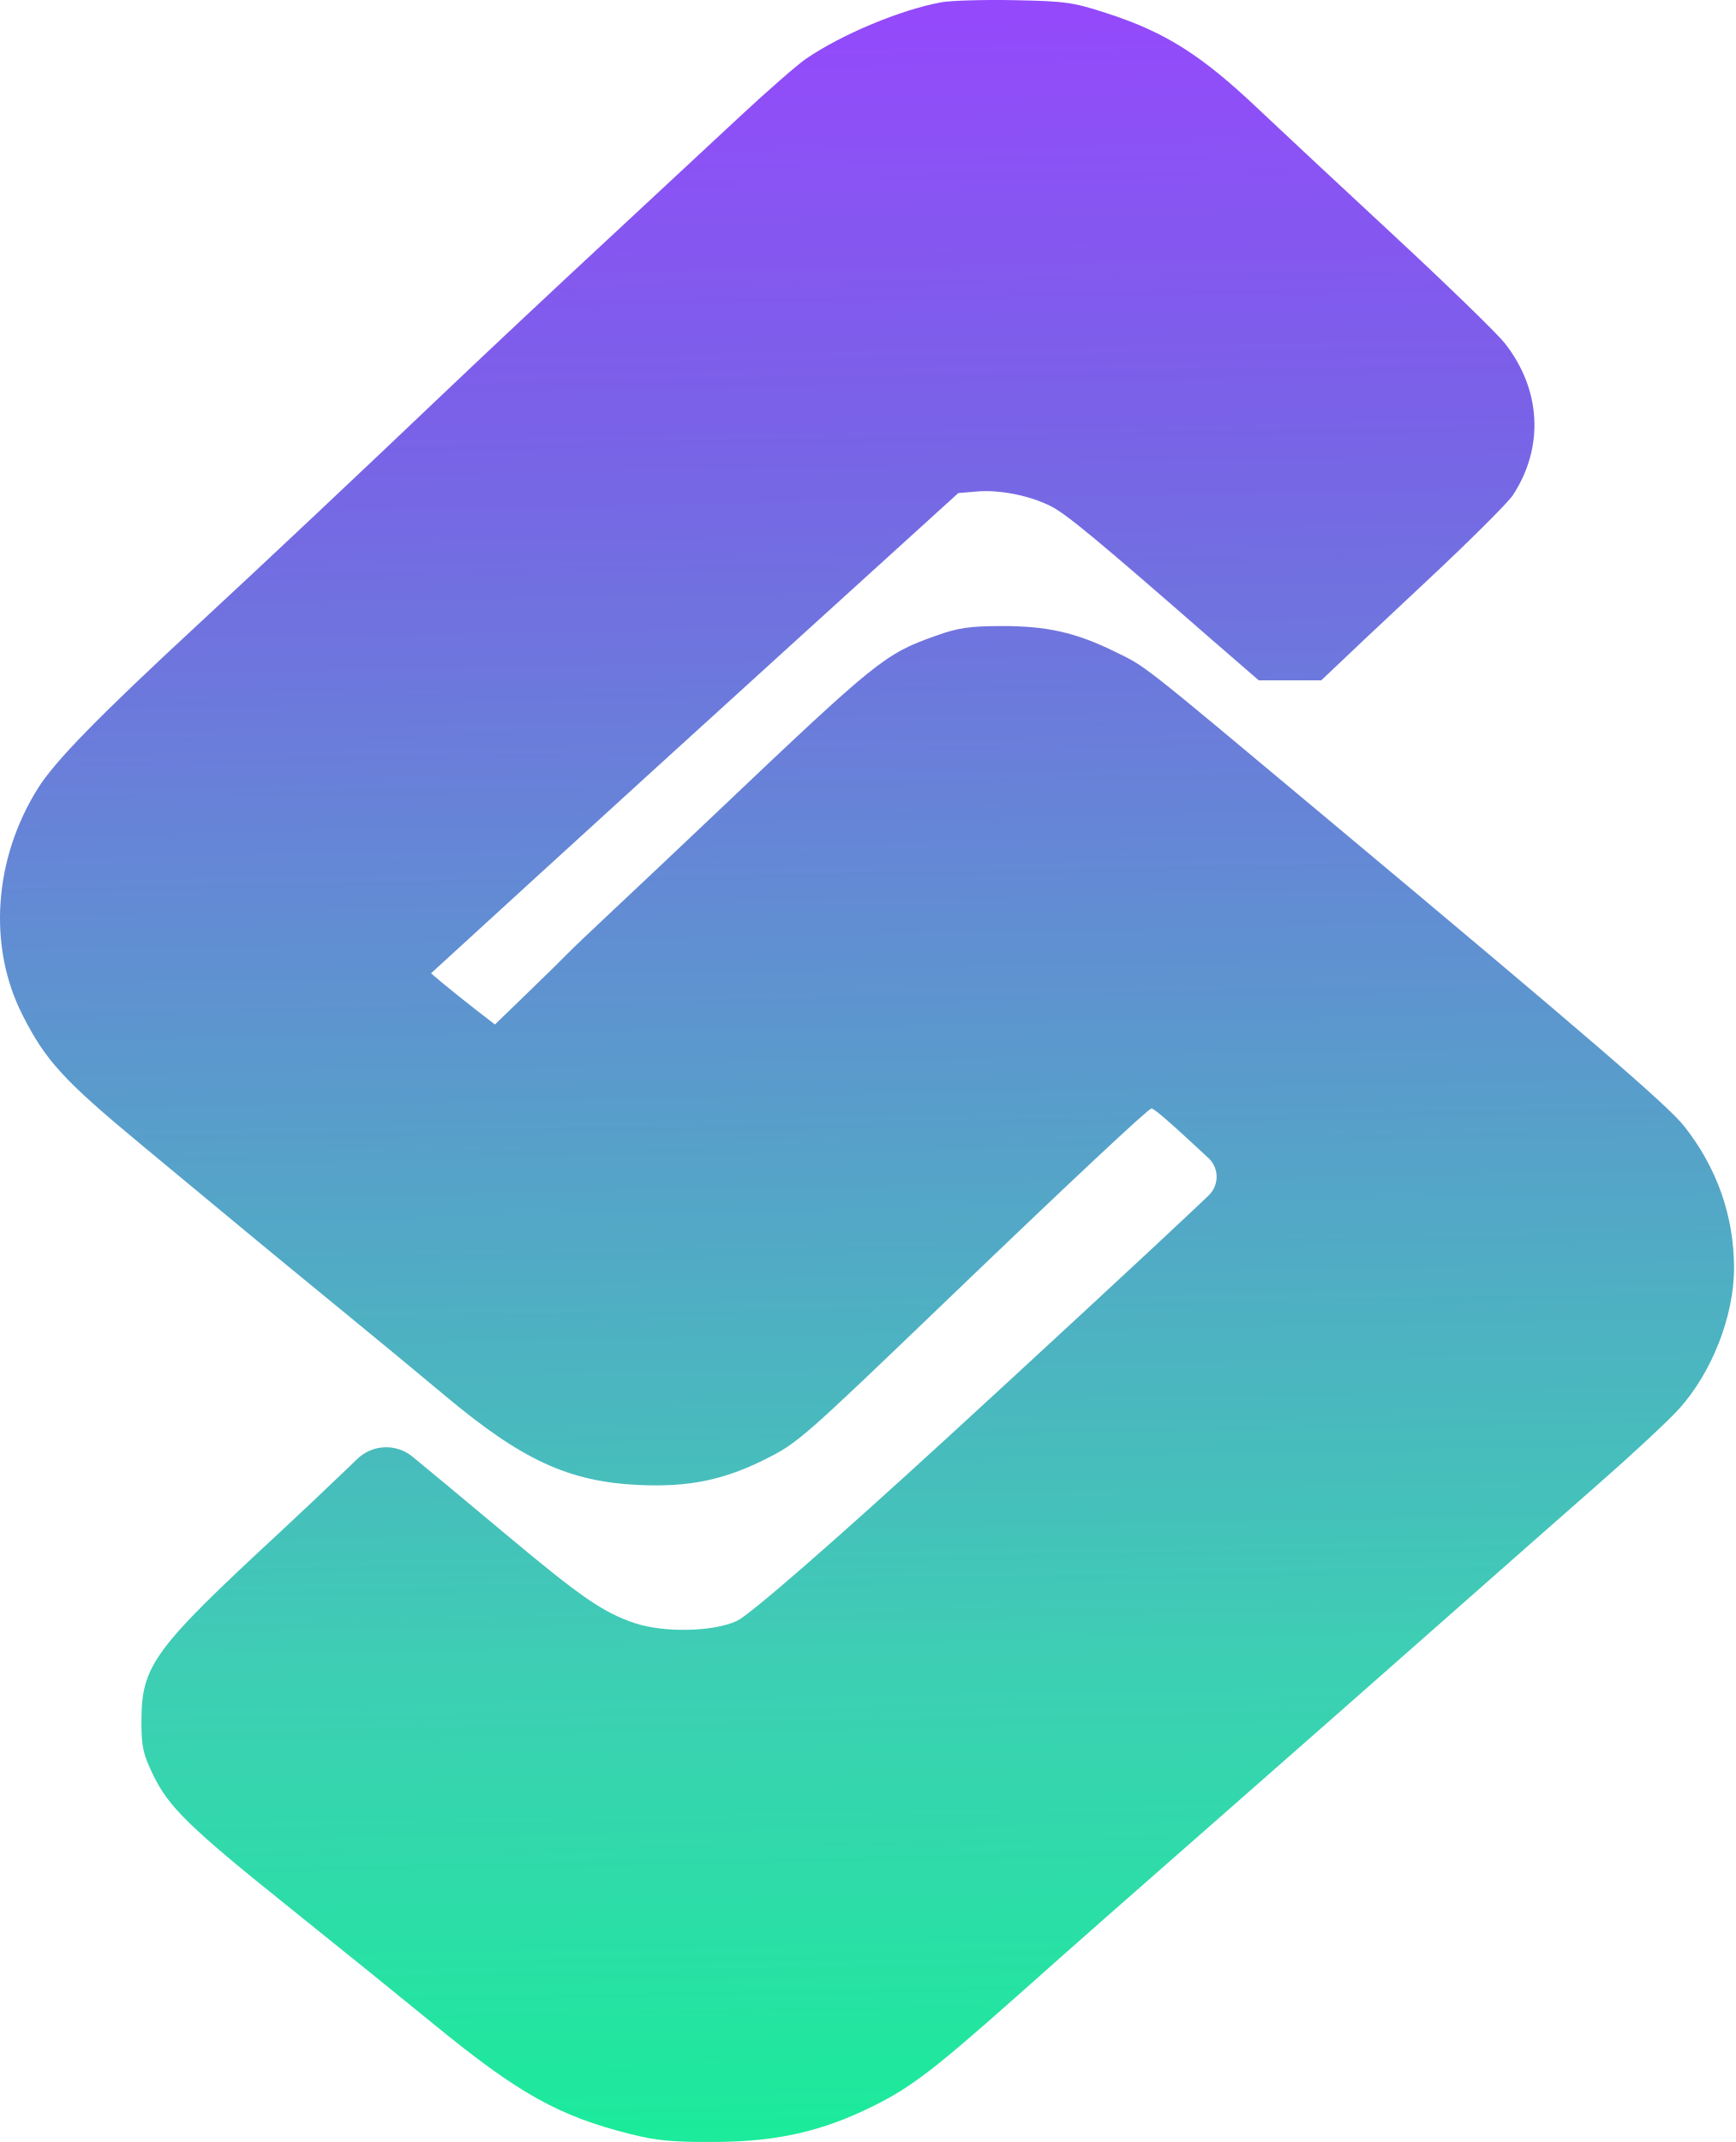
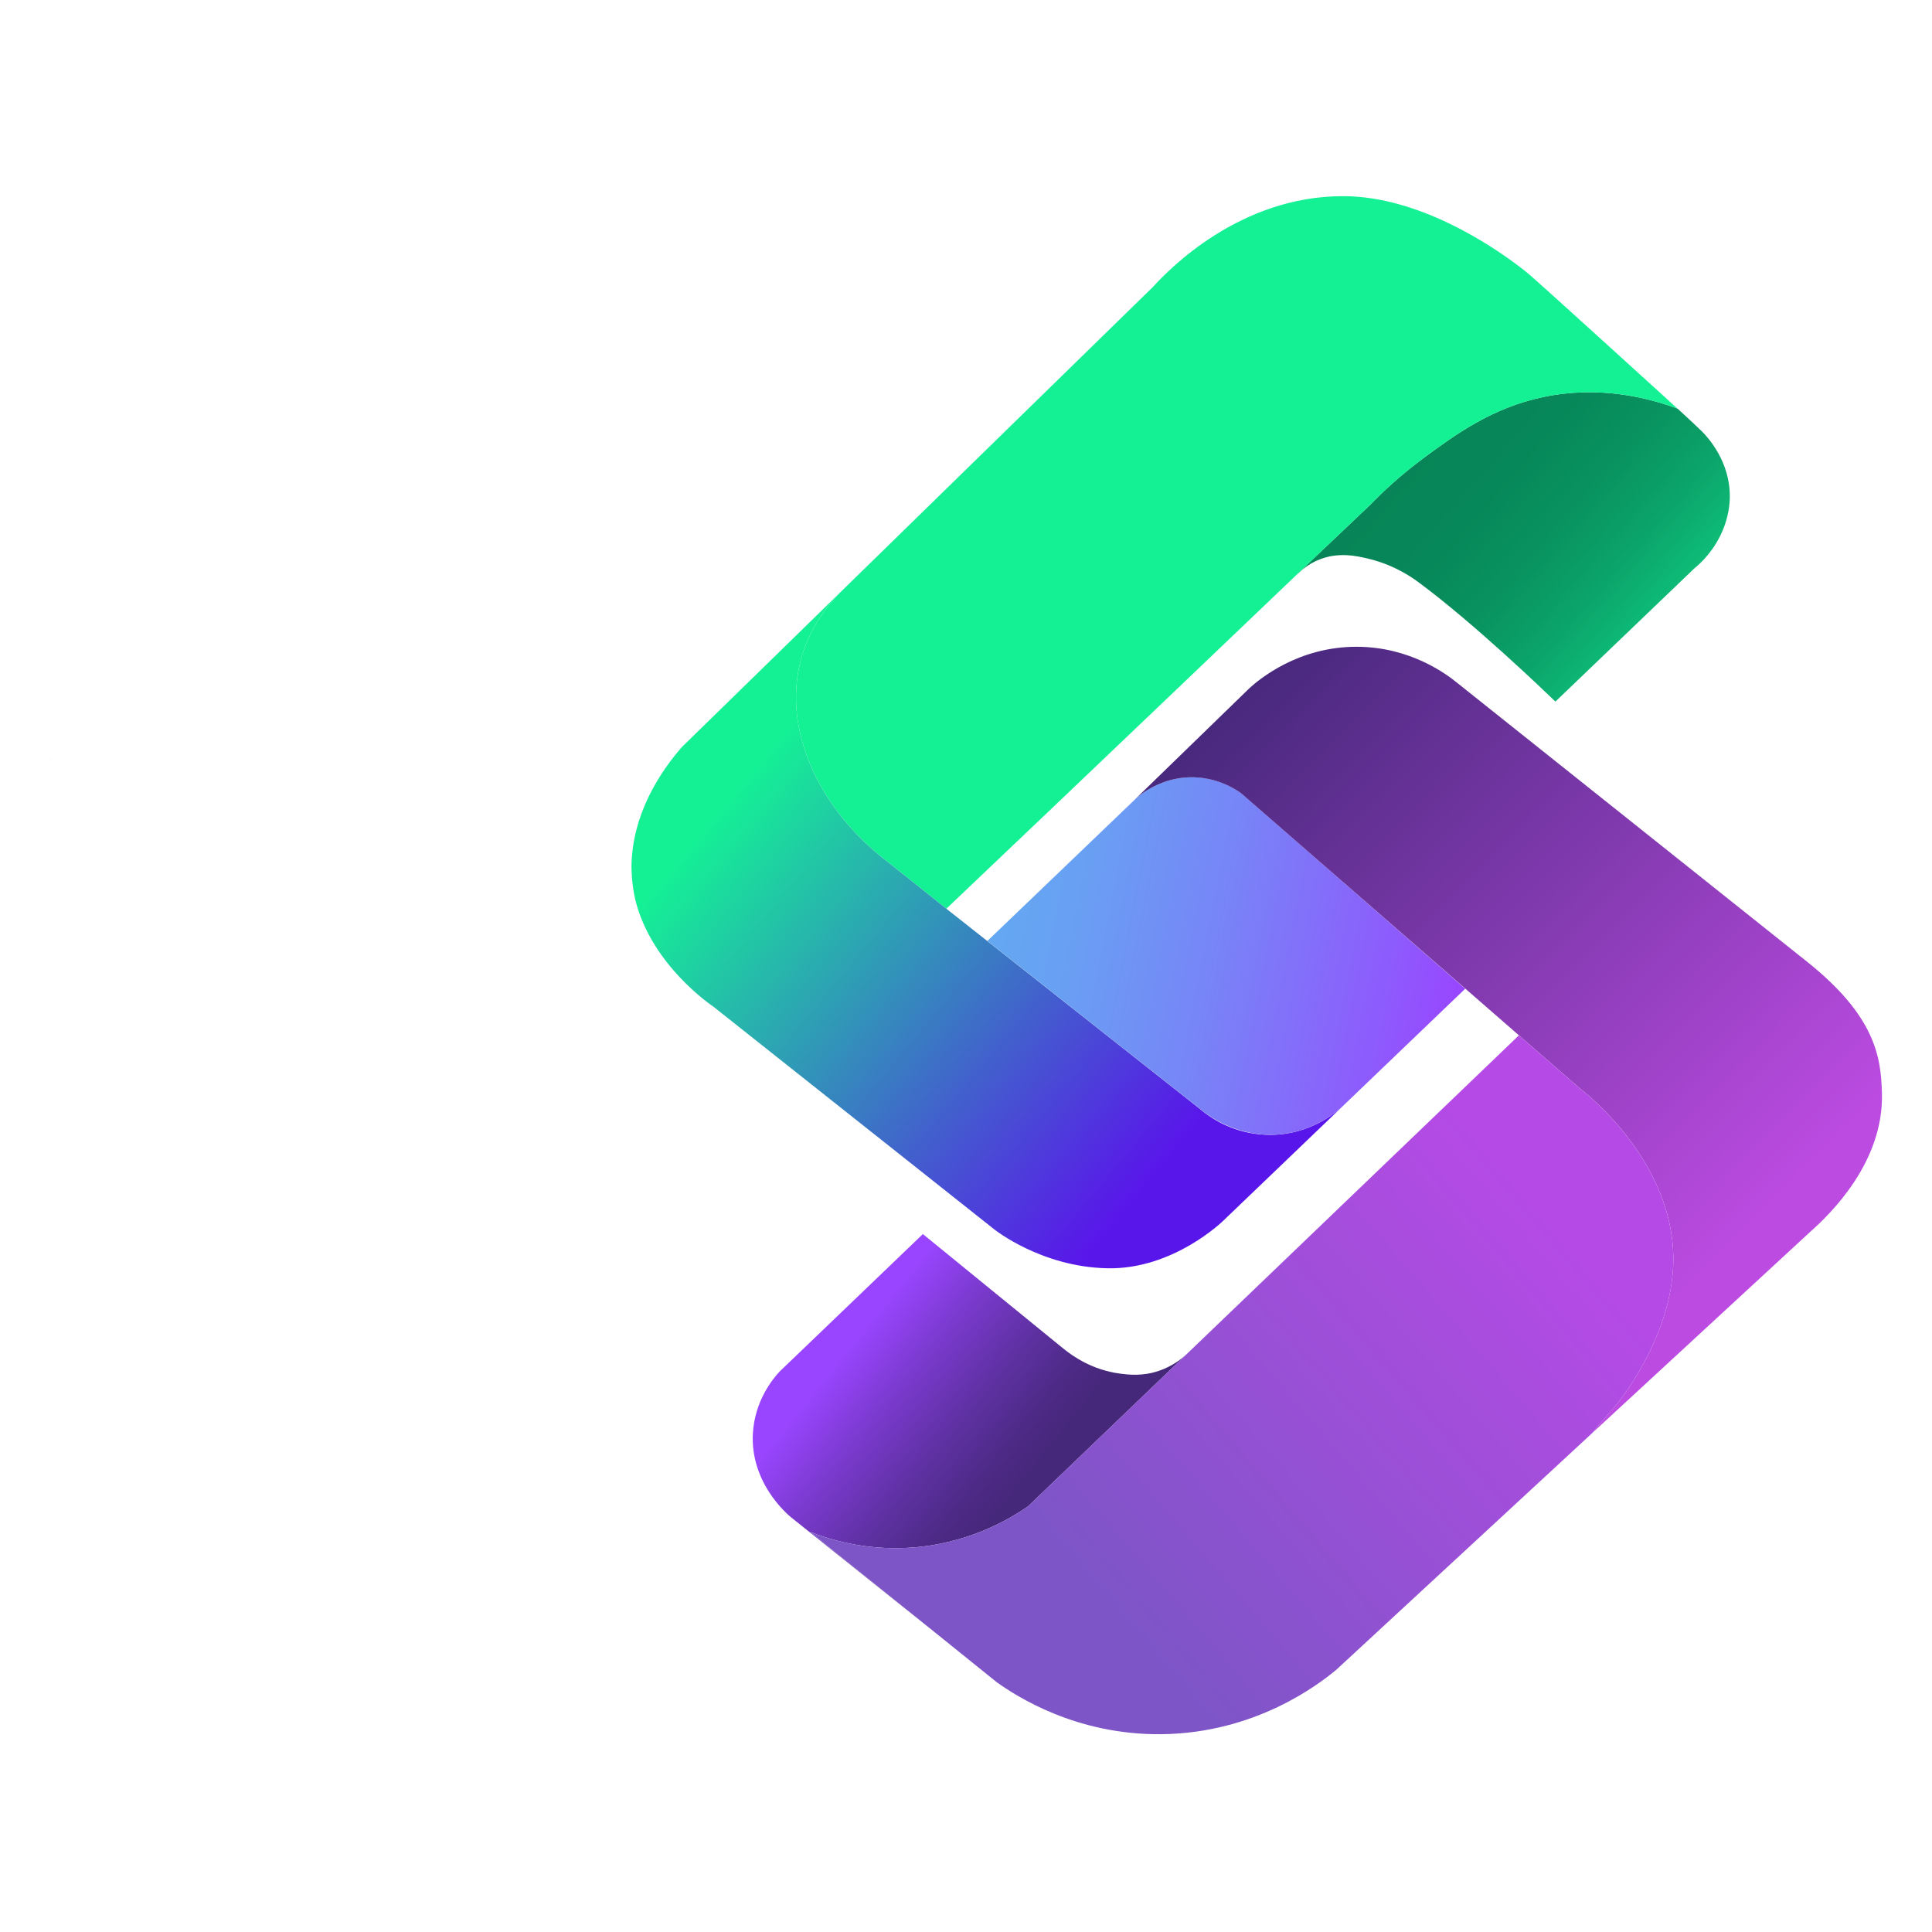
- <svg xmlns="http://www.w3.org/2000/svg" width="469" height="579" viewBox="0 0 469 579" fill="none">
-   <path fill-rule="evenodd" clip-rule="evenodd" d="M254.466 0.612C243.538 2.585 227.465 9.293 217.842 15.896C215.44 17.544 207.115 24.831 199.342 32.087C191.569 39.344 174.859 54.886 162.209 66.624C149.559 78.362 131.109 95.675 121.209 105.098C95.402 129.661 71.545 152.113 53.709 168.623C26.569 193.745 14.832 205.758 10.218 213.136C-1.7 232.194 -3.317 255.751 6.022 274.246C12.303 286.684 17.162 291.998 38.209 309.443C49.209 318.561 62.305 329.422 67.31 333.579C72.316 337.735 83.566 346.986 92.31 354.136C101.054 361.286 113.608 371.663 120.209 377.195C141.13 394.733 153.797 400.559 172.853 401.409C186.166 402.003 195.612 400.07 206.829 394.456C215.596 390.068 216.874 388.952 254.709 352.619C289.128 319.567 310.389 299.636 311.227 299.636C311.976 299.636 316.046 303.174 326.622 313.019C329.556 315.75 329.579 320.389 326.672 323.149L322.622 326.994C313.776 335.392 278.843 367.734 256.307 388.391C225.247 416.861 202.734 436.471 199.209 438.129C192.88 441.104 179.51 441.402 171.566 438.743C163.041 435.889 157.073 431.774 136.566 414.602C127.02 406.608 115.738 397.224 111.496 393.748C107.097 390.143 100.697 390.398 96.598 394.34L93.996 396.843C88.613 402.021 80.384 409.799 75.709 414.127C41.494 445.805 38.279 450.182 38.233 465.136C38.212 472.057 38.628 474.012 41.32 479.636C45.528 488.431 51.201 493.962 78.225 515.618C90.866 525.748 108.455 539.966 117.31 547.213C140.213 565.957 151.019 571.99 170.402 576.858C177.525 578.647 181.886 579.054 193.209 578.987C210.198 578.887 222.238 576.146 236.209 569.199C246.266 564.198 252.665 559.292 274.901 539.535C293.49 523.02 300.1 517.195 337.209 484.63C353.159 470.633 377.684 449.043 391.709 436.651C405.734 424.26 424.191 408.004 432.725 400.525C441.259 393.047 450.669 384.275 453.638 381.032C462.659 371.176 468.726 355.717 468.692 342.676C468.655 328.69 464.108 315.745 455.285 304.503C450.846 298.847 429.456 280.421 357.345 220.135C307.25 178.254 309.921 180.35 301.209 176.084C290.751 170.963 282.874 169.192 270.709 169.228C261.968 169.253 258.98 169.697 252.874 171.876C239.091 176.796 237.167 178.349 193.709 219.606C184.084 228.743 171.484 240.642 165.709 246.048C159.934 251.453 154.52 256.61 153.677 257.506C152.835 258.403 148.012 263.14 142.961 268.034L133.777 276.932L128.493 272.836C125.587 270.583 121.699 267.47 119.854 265.918L116.498 263.097L144.896 237.116C160.515 222.827 192.582 193.617 216.157 172.205L259.021 133.275L264.29 132.838C270.217 132.346 278.366 133.982 283.934 136.779C288.201 138.923 296.348 145.67 327.12 172.542L340.229 183.901H357.12C361.569 179.624 374.506 167.436 385.869 156.815C397.233 146.195 407.613 135.847 408.936 133.821C417.413 120.843 416.56 105.217 406.693 92.736C404.565 90.043 390.769 76.656 376.036 62.987C361.304 49.319 345.191 34.283 340.229 29.576C324.739 14.873 315.051 8.736 299.209 3.59C290.031 0.608 287.977 0.317 274.209 0.048C265.959 -0.113 257.075 0.141 254.466 0.612Z" fill="url(#paint0_linear_6_16)" />
-   <defs>
-     <linearGradient id="paint0_linear_6_16" x1="-11.616" y1="-11.615" x2="1.55661e-05" y2="608" gradientUnits="userSpaceOnUse">
-       <stop stop-color="#9945FF" />
-       <stop offset="0.212" stop-color="#7962E7" />
-       <stop offset="0.755" stop-color="#3DCFB4" />
-       <stop offset="1" stop-color="#14F195" />
+ <svg xmlns="http://www.w3.org/2000/svg" version="1.1" x="0px" y="0px" viewBox="200 -53 1187 1187" xml:space="preserve">
+   <style type="text/css">
+ 	.st0{display:none;}
+ 	.st1{fill:url(#SVGID_1_);}
+ 	.st2{fill:#14F195;}
+ 	.st3{fill:url(#SVGID_00000057148663640348306000000005997332918464608931_);}
+ 	.st4{fill:#2E3192;}
+ 	.st5{opacity:0.5;fill:#2E3192;}
+ 	.st6{fill:url(#SVGID_00000044143826714704753020000004090250711259593366_);}
+ 	.st7{fill:url(#SVGID_00000037680829041371443670000008407554390173270936_);}
+ 	.st8{fill:url(#SVGID_00000177451087437566115630000008944479978682829702_);}
+ 	.st9{fill:url(#SVGID_00000173848118583209405570000016810065925355767469_);}
+ </style>
+   <g id="Слой_2">
+     <linearGradient id="SVGID_1_" gradientUnits="userSpaceOnUse" x1="1064.439" y1="205.782" x2="1264.844" y2="379.796">
+       <stop offset="0.061" style="stop-color:#078558" />
+       <stop offset="0.259" style="stop-color:#07885A" />
+       <stop offset="0.428" style="stop-color:#099360" />
+       <stop offset="0.586" style="stop-color:#0BA46A" />
+       <stop offset="0.737" style="stop-color:#0EBD78" />
+       <stop offset="0.883" style="stop-color:#12DD8A" />
+       <stop offset="0.961" style="stop-color:#14F195" />
    </linearGradient>
-   </defs>
+     <path class="st1" d="M1262.76,253.01c-0.39,15.72-7.88,27.19-10.12,30.45c-5.02,7.3-10.29,11.65-11.63,12.73l-85.38,81.85   c-6.58-6.35-49.59-47.67-83.6-72.94c-3.75-2.8-14.56-10.65-30.4-14.6c-7.66-1.92-19.62-4.73-32.11,0.72   c-5.66,2.45-9.67,5.83-12.16,8.33c0.1-0.15,0.2-0.27,0.3-0.43c2.69-2.58,5.4-5.15,8.09-7.73c12.08-11.47,24.18-22.94,36.27-34.42   c7.39-7.63,18.37-18.05,32.93-28.78c19.01-14.02,41.59-30.69,73.46-37.32c34.41-7.19,64.35,0.55,82.22,7.17   c1.09,0.98,2.18,1.97,3.27,2.97c4.08,3.73,8.05,7.46,11.9,11.19C1248.81,215.25,1263.31,230.47,1262.76,253.01z" />
+     <path class="st2" d="M1230.63,198.06c-17.86-6.63-47.8-14.36-82.22-7.17c-31.86,6.63-54.45,23.3-73.46,37.32   c-14.56,10.73-25.54,21.15-32.93,28.78c-12.09,11.48-24.19,22.95-36.27,34.42c-2.69,2.58-5.4,5.15-8.09,7.73   c-49.51,47.33-99.04,94.6-148.63,141.85c-22.52,21.45-45.05,42.89-67.59,64.31c-0.48-0.39-0.97-0.76-1.46-1.15   c-11.21-8.96-22.43-17.89-33.64-26.85c-44.1-33.28-65.65-82.71-54.26-125.09c4.85-18.04,14.8-31.66,24.08-41.18l0.14-0.14   c1.44-1.41,2.91-2.84,4.35-4.25l0.04-0.04c62.51-61.05,125.01-122.12,187.52-183.17c9.5-10.42,53.21-56.15,117.39-55.91   c46.02,0.19,90.18,30.02,106.15,41.97c2.87,2.14,4.82,3.69,5.73,4.41c0.54,0.42,1.4,1.15,2.63,2.23c0.26,0.21,0.52,0.46,0.81,0.7   c1.3,1.13,2.89,2.56,4.84,4.3c0.56,0.5,1.14,1.01,1.74,1.56c1.01,0.91,2.11,1.89,3.29,2.94c1.48,1.34,3.11,2.81,4.86,4.39   c1.31,1.2,2.7,2.44,4.18,3.76c0.08,0.09,0.16,0.17,0.26,0.24c0.73,0.67,1.49,1.36,2.27,2.06c0.19,0.17,0.38,0.34,0.58,0.51   c0.48,0.44,0.99,0.89,1.48,1.34c1.07,0.97,2.16,1.97,3.31,3c1.21,1.09,2.47,2.23,3.75,3.4c0.75,0.7,1.53,1.4,2.33,2.11   c1.31,1.2,2.68,2.43,4.09,3.7c1.11,1.01,2.26,2.04,3.41,3.1c0.89,0.81,1.77,1.61,2.67,2.41c6.86,6.24,13.75,12.49,20.62,18.72   c3.45,3.17,6.93,6.31,10.41,9.46c0.9,0.83,1.82,1.67,2.74,2.49c0.44,0.4,0.88,0.8,1.31,1.2c0.85,0.77,1.71,1.56,2.56,2.33   c0.41,0.37,0.84,0.76,1.23,1.11C1225.44,193.33,1228.04,195.7,1230.63,198.06z" />
+     <linearGradient id="SVGID_00000130620668272917016670000005257130455327992465_" gradientUnits="userSpaceOnUse" x1="658.776" y1="423.175" x2="927.84" y2="646.903">
+       <stop offset="0" style="stop-color:#14F195" />
+       <stop offset="0.661" style="stop-color:#435DCE" />
+       <stop offset="1" style="stop-color:#5916EA" />
+     </linearGradient>
+     <path style="fill:url(#SVGID_00000130620668272917016670000005257130455327992465_);" d="M1023.96,627.58l-72.24,69.26   c0,0-30.57,30.24-71.42,29.38c-40.83-0.85-69.53-23.99-69.53-23.99l-172.67-136.9c0,0-38.02-25.17-47.85-65.82   c-0.01-0.07-0.04-0.15-0.05-0.22c-1.01-4.61-1.71-9.46-2.04-14.56c-0.08-1.37-0.14-2.74-0.17-4.08c-0.02-0.36-0.03-0.74-0.02-1.13   c-0.01-0.27,0-0.54,0-0.82c0.67-31.89,17.64-57.45,30.94-72.69c0.01-0.01,0.01-0.01,0.03-0.03c10.07-9.85,20.15-19.7,30.24-29.54   c4.8-4.71,9.63-9.4,14.43-14.08c14.49-14.17,28.98-28.31,43.49-42.49c3.01-2.94,6.03-5.89,9.05-8.84   c-9.27,9.52-19.23,23.14-24.08,41.18c-11.39,42.38,10.17,91.81,54.26,125.09c11.21,8.96,22.43,17.89,33.64,26.85   c0.48,0.39,0.97,0.76,1.46,1.15c8.39,6.61,16.78,13.25,25.16,19.86l130.4,102.97c0.12,0.1,0.25,0.2,0.4,0.33   c0.4,0.33,0.89,0.73,1.48,1.2c0.18,0.13,0.37,0.27,0.55,0.43c5.83,4.6,19.17,13.3,37.96,14.07c0.61,0.04,1.24,0.07,1.87,0.07   c0.38,0.02,0.74,0.03,1.12,0.02c0.35-0.01,0.71,0,1.05-0.02c0.82,0,1.63-0.04,2.43-0.09c0.7-0.04,1.41-0.1,2.12-0.15   c0.13-0.01,0.25-0.02,0.38-0.03c1.62-0.16,3.2-0.37,4.73-0.63c0.66-0.11,1.29-0.22,1.93-0.35c0.64-0.13,1.3-0.27,1.92-0.42   c0.7-0.15,1.4-0.33,2.08-0.51c1.36-0.35,2.68-0.77,3.95-1.19l0.01-0.01c2.39-0.79,4.61-1.69,6.67-2.65c0.69-0.31,1.35-0.64,2-0.96   c0.04-0.01,0.1-0.04,0.14-0.08c1.4-0.71,2.68-1.42,3.91-2.14c1.77-1.04,3.32-2.07,4.71-3.04c0.45-0.33,0.89-0.64,1.32-0.96   c0.01-0.01,0.04-0.04,0.08-0.05c0.47-0.37,0.92-0.72,1.36-1.06c0.77-0.6,1.45-1.17,2.03-1.67   C1023.48,627.98,1023.74,627.77,1023.96,627.58z" />
+     <path class="st4" d="M997.02,642.04c1.36-0.38,2.67-0.78,3.95-1.19C999.7,641.27,998.38,641.69,997.02,642.04z" />
+     <path class="st4" d="M1000.98,640.84c0.9-0.3,1.76-0.62,2.61-0.95c-0.09,0.03-0.18,0.07-0.28,0.11   C1002.55,640.29,1001.78,640.56,1000.98,640.84z" />
+     <path class="st4" d="M1007.65,638.19c-1.28,0.6-2.65,1.16-4.06,1.7c0.36-0.13,0.72-0.27,1.06-0.41c0,0,0,0,0.01-0.01   c0.69-0.28,1.35-0.56,2.01-0.86c0.48-0.19,0.93-0.4,1.38-0.61c0.55-0.25,1.07-0.51,1.59-0.76   C1009,637.55,1008.34,637.88,1007.65,638.19z" />
+     <path class="st5" d="M232.68,412.4c-0.73,0.71-1.47,1.44-2.2,2.15C231.21,413.77,231.96,413.06,232.68,412.4z" />
+     <linearGradient id="SVGID_00000153688113216562556850000015167915657306757786_" gradientUnits="userSpaceOnUse" x1="812.249" y1="505.937" x2="1100.337" y2="563.075">
+       <stop offset="0" style="stop-color:#64A8F2" />
+       <stop offset="0.172" style="stop-color:#699FF3" />
+       <stop offset="0.459" style="stop-color:#7785F7" />
+       <stop offset="0.823" style="stop-color:#8D5CFC" />
+       <stop offset="1" style="stop-color:#9945FF" />
+     </linearGradient>
+     <path style="fill:url(#SVGID_00000153688113216562556850000015167915657306757786_);" d="M1100.21,554.47l-76.25,73.1   c-0.23,0.19-0.48,0.41-0.75,0.64c-0.58,0.5-1.26,1.08-2.03,1.67c-0.44,0.34-0.89,0.69-1.36,1.06c-0.04,0.01-0.07,0.04-0.08,0.05   c-0.43,0.33-0.86,0.64-1.32,0.96c-1.39,0.98-2.95,2-4.71,3.04c-1.23,0.71-2.51,1.43-3.91,2.14c-0.04,0.04-0.1,0.07-0.14,0.08   c-0.52,0.25-1.04,0.51-1.59,0.76c-0.13,0.07-0.27,0.12-0.41,0.2c-0.31,0.13-0.63,0.28-0.97,0.41c-0.66,0.31-1.32,0.59-2.01,0.86   c-0.27,0.12-0.56,0.24-0.86,0.33c-0.15,0.07-0.32,0.15-0.49,0.2c-0.76,0.29-1.53,0.57-2.33,0.84l-0.01,0.01   c-1.28,0.41-2.59,0.81-3.95,1.19c-0.67,0.18-1.38,0.36-2.08,0.51c-0.62,0.15-1.28,0.29-1.92,0.42c-0.64,0.13-1.27,0.24-1.93,0.35   c-1.53,0.26-3.11,0.46-4.73,0.63c-0.13,0.01-0.25,0.02-0.38,0.03c-0.71,0.05-1.43,0.11-2.12,0.15c-0.81,0.04-1.63,0.06-2.43,0.09   c-0.73,0.01-1.47,0.01-2.16,0c-0.63,0-1.26-0.03-1.87-0.07c-18.51-0.89-32.13-9.68-37.96-14.07c-0.18-0.16-0.37-0.3-0.55-0.43   c-0.59-0.47-1.08-0.87-1.48-1.2c-0.15-0.13-0.27-0.23-0.4-0.33l-130.4-102.97l91.67-87.89c1.96-1.69,7.49-6.19,15.81-9.34   c0.42-0.16,0.86-0.33,1.29-0.48c0.45-0.16,0.9-0.32,1.34-0.46c1.36-0.43,2.78-0.83,4.27-1.17c0.34-0.08,0.66-0.14,1-0.22   c2.16-0.46,4.43-0.77,6.82-0.93c0.54-0.03,1.1-0.07,1.66-0.09c0.52-0.03,1.03-0.03,1.54-0.02c0.52,0,1-0.01,1.51,0   c1.99,0.06,3.9,0.22,5.74,0.48c1.13,0.15,2.18,0.34,3.24,0.56c0.03,0,0.03,0,0.03,0c1.06,0.22,2.06,0.46,3.04,0.72   c0.46,0.14,0.89,0.27,1.33,0.39c0.67,0.21,1.33,0.42,1.97,0.63c0.1,0.04,0.21,0.07,0.29,0.1c0.37,0.13,0.73,0.25,1.09,0.4   c1.2,0.46,2.34,0.93,3.43,1.41c0.48,0.22,0.95,0.45,1.41,0.67c0.93,0.45,1.78,0.92,2.58,1.35c0.68,0.39,1.31,0.77,1.89,1.11   c0.01,0.01,0.03,0.03,0.06,0.03c0.4,0.25,0.77,0.49,1.12,0.71c0.33,0.23,0.65,0.45,0.95,0.65c0.3,0.2,0.56,0.39,0.81,0.56   L1100.21,554.47z" />
+     <path class="st4" d="M997.02,642.04c1.36-0.38,2.67-0.78,3.95-1.19C999.7,641.27,998.38,641.69,997.02,642.04z" />
+     <path class="st4" d="M1007.65,638.19c-1.28,0.6-2.65,1.16-4.06,1.7c-0.09,0.03-0.18,0.07-0.28,0.11c-0.76,0.29-1.53,0.57-2.33,0.84   c0.86-0.28,1.67-0.6,2.49-0.91c0.12-0.05,0.23-0.09,0.34-0.14l0.84-0.32c0,0,0,0,0.01-0.01c0.69-0.28,1.35-0.56,2.01-0.86   c0.48-0.19,0.93-0.4,1.38-0.61c0.55-0.25,1.07-0.51,1.59-0.76C1009,637.55,1008.34,637.88,1007.65,638.19z" />
+     <path class="st4" d="M933.51,424.56c-0.5-0.01-0.99-0.01-1.51,0c0.21-0.01,0.45-0.02,0.67-0.01L933.51,424.56z" />
+     <path class="st4" d="M939.25,425.05c1.13,0.15,2.18,0.34,3.24,0.56C941.44,425.37,940.37,425.2,939.25,425.05z" />
+     <path class="st4" d="M896.87,438.58c-0.75,0.72-1.48,1.45-2.24,2.17C895.09,440.29,895.83,439.53,896.87,438.58z" />
+     <linearGradient id="SVGID_00000023962615034673169160000007794002302983207597_" gradientUnits="userSpaceOnUse" x1="940.548" y1="383.949" x2="1268.177" y2="705.925">
+       <stop offset="0" style="stop-color:#46287B" />
+       <stop offset="1" style="stop-color:#BB4BE1" />
+     </linearGradient>
+     <path style="fill:url(#SVGID_00000023962615034673169160000007794002302983207597_);" d="M1356.25,618.89   c1.01,42.06-31.39,73.75-44.28,85.12c-43.52,40.17-87.05,80.34-130.56,120.52c-1.25,1.15-2.49,2.31-3.74,3.45   c0.8-0.93,3.59-4.15,4.33-5.03c9.27-10.72,11.97-13.75,15.45-18.64c4.8-6.74,28.63-40.16,30.51-78.84   c3-61.62-51.25-105.04-57.21-109.66c-12.51-10.91-25.02-21.8-37.54-32.71c-56.92-49.58-113.83-99.2-170.73-148.77   c-0.25-0.17-0.51-0.36-0.81-0.56c-0.27-0.2-0.6-0.43-0.95-0.65c-0.34-0.22-0.72-0.46-1.12-0.71c-0.03,0-0.04-0.01-0.06-0.03   c-0.56-0.36-1.2-0.74-1.89-1.11c-0.8-0.44-1.66-0.9-2.58-1.35c-0.44-0.23-0.93-0.45-1.41-0.67c-1.09-0.48-2.23-0.95-3.43-1.41   c-0.36-0.15-0.72-0.27-1.09-0.4c-0.08-0.03-0.19-0.06-0.29-0.1c-0.64-0.21-1.3-0.42-1.97-0.63c-0.44-0.12-0.87-0.26-1.33-0.39   c-0.97-0.27-2-0.52-3.04-0.72c0,0,0,0-0.03,0c-1.04-0.23-2.11-0.41-3.24-0.56c-1.84-0.26-3.75-0.43-5.74-0.48l-0.84-0.02   c-0.22,0-0.46,0-0.67,0.01c-0.5-0.01-1.02-0.01-1.54,0.02c-0.56,0.02-1.12,0.06-1.66,0.09c-2.39,0.16-4.66,0.47-6.82,0.93   c-0.34,0.08-0.66,0.14-1,0.22c-1.49,0.33-2.9,0.73-4.27,1.17c-0.44,0.14-0.89,0.3-1.34,0.46c-0.44,0.14-0.87,0.32-1.29,0.48   c-8.33,3.15-13.85,7.65-15.81,9.34l-0.84,0.81c-0.2,0.16-0.37,0.33-0.53,0.48c23.65-22.98,47.32-45.97,70.97-68.94   c5.55-4.99,29.59-25.47,66.1-25.24c32.85,0.19,55.03,17.03,61.37,22.21c71.54,57.02,143.09,114.03,214.63,171.06   C1352.26,571.34,1355.7,596.45,1356.25,618.89z" />
+     <path class="st4" d="M932.67,424.55l0.84,0.02c-0.5-0.01-0.99-0.01-1.51,0C932.21,424.55,932.45,424.54,932.67,424.55z" />
+     <path class="st4" d="M939.25,425.05c1.13,0.15,2.18,0.34,3.24,0.56C941.44,425.37,940.37,425.2,939.25,425.05z" />
+     <linearGradient id="SVGID_00000152245255820788238230000002224768567734385084_" gradientUnits="userSpaceOnUse" x1="723.711" y1="761.139" x2="837.907" y2="853.168">
+       <stop offset="0.043" style="stop-color:#9945FF" />
+       <stop offset="0.296" style="stop-color:#7D3BD2" />
+       <stop offset="0.599" style="stop-color:#5F31A3" />
+       <stop offset="0.832" style="stop-color:#4D2A86" />
+       <stop offset="0.965" style="stop-color:#46287B" />
+     </linearGradient>
+     <path style="fill:url(#SVGID_00000152245255820788238230000002224768567734385084_);" d="M929.53,778.53   c-32.63,31.31-65.27,62.63-97.9,93.94c-11.24,7.77-37.42,23.58-74.18,25.5c-26.55,1.39-47.61-5.04-59.65-9.78   c24.34,19.63,48.7,39.25,73.06,58.87l-0.01,0.01c-28.2-22.57-56.41-45.12-84.63-67.68c-2.55-2.09-25.36-21.34-23.65-51.73   c1.14-20.37,12.59-33.86,16.4-37.98c29.34-28.16,58.69-56.32,88.03-84.48c28.77,23.45,57.53,46.89,86.3,70.34   c6.12,4.99,18.05,13.15,34.62,15.36c5.51,0.73,13.97,1.77,24.05-1.66C920.37,786.41,926.18,781.74,929.53,778.53z" />
+     <linearGradient id="SVGID_00000065069414311751951140000018142298156316546456_" gradientUnits="userSpaceOnUse" x1="849.108" y1="939.349" x2="1178.841" y2="656.954">
+       <stop offset="0.056" style="stop-color:#7D55C7" />
+       <stop offset="0.704" style="stop-color:#A84DDE" />
+       <stop offset="0.907" style="stop-color:#B64AE6" />
+     </linearGradient>
+     <path style="fill:url(#SVGID_00000065069414311751951140000018142298156316546456_);" d="M1227.96,725.48   c-1.88,38.67-25.7,72.1-30.51,78.84c-3.48,4.9-6.18,7.92-15.45,18.64c-0.74,0.88-3.53,4.1-4.33,5.03   c-52.24,48.3-104.46,96.62-156.7,144.93c-10.94,9.06-49.62,38.88-107.26,39.55c-52.53,0.61-89.34-23.36-101.48-32.06   c-13.79-11.11-27.6-22.23-41.38-33.35c-24.36-19.62-48.72-39.24-73.06-58.87c12.04,4.75,33.11,11.18,59.65,9.78   c36.76-1.92,62.94-17.72,74.18-25.5c32.63-31.31,65.27-62.63,97.9-93.94l0.48-0.46c67.73-64.99,135.47-129.97,203.2-194.96   c12.51,10.91,25.02,21.8,37.54,32.71C1176.71,620.44,1230.96,663.85,1227.96,725.48z" />
+   </g>
</svg>
